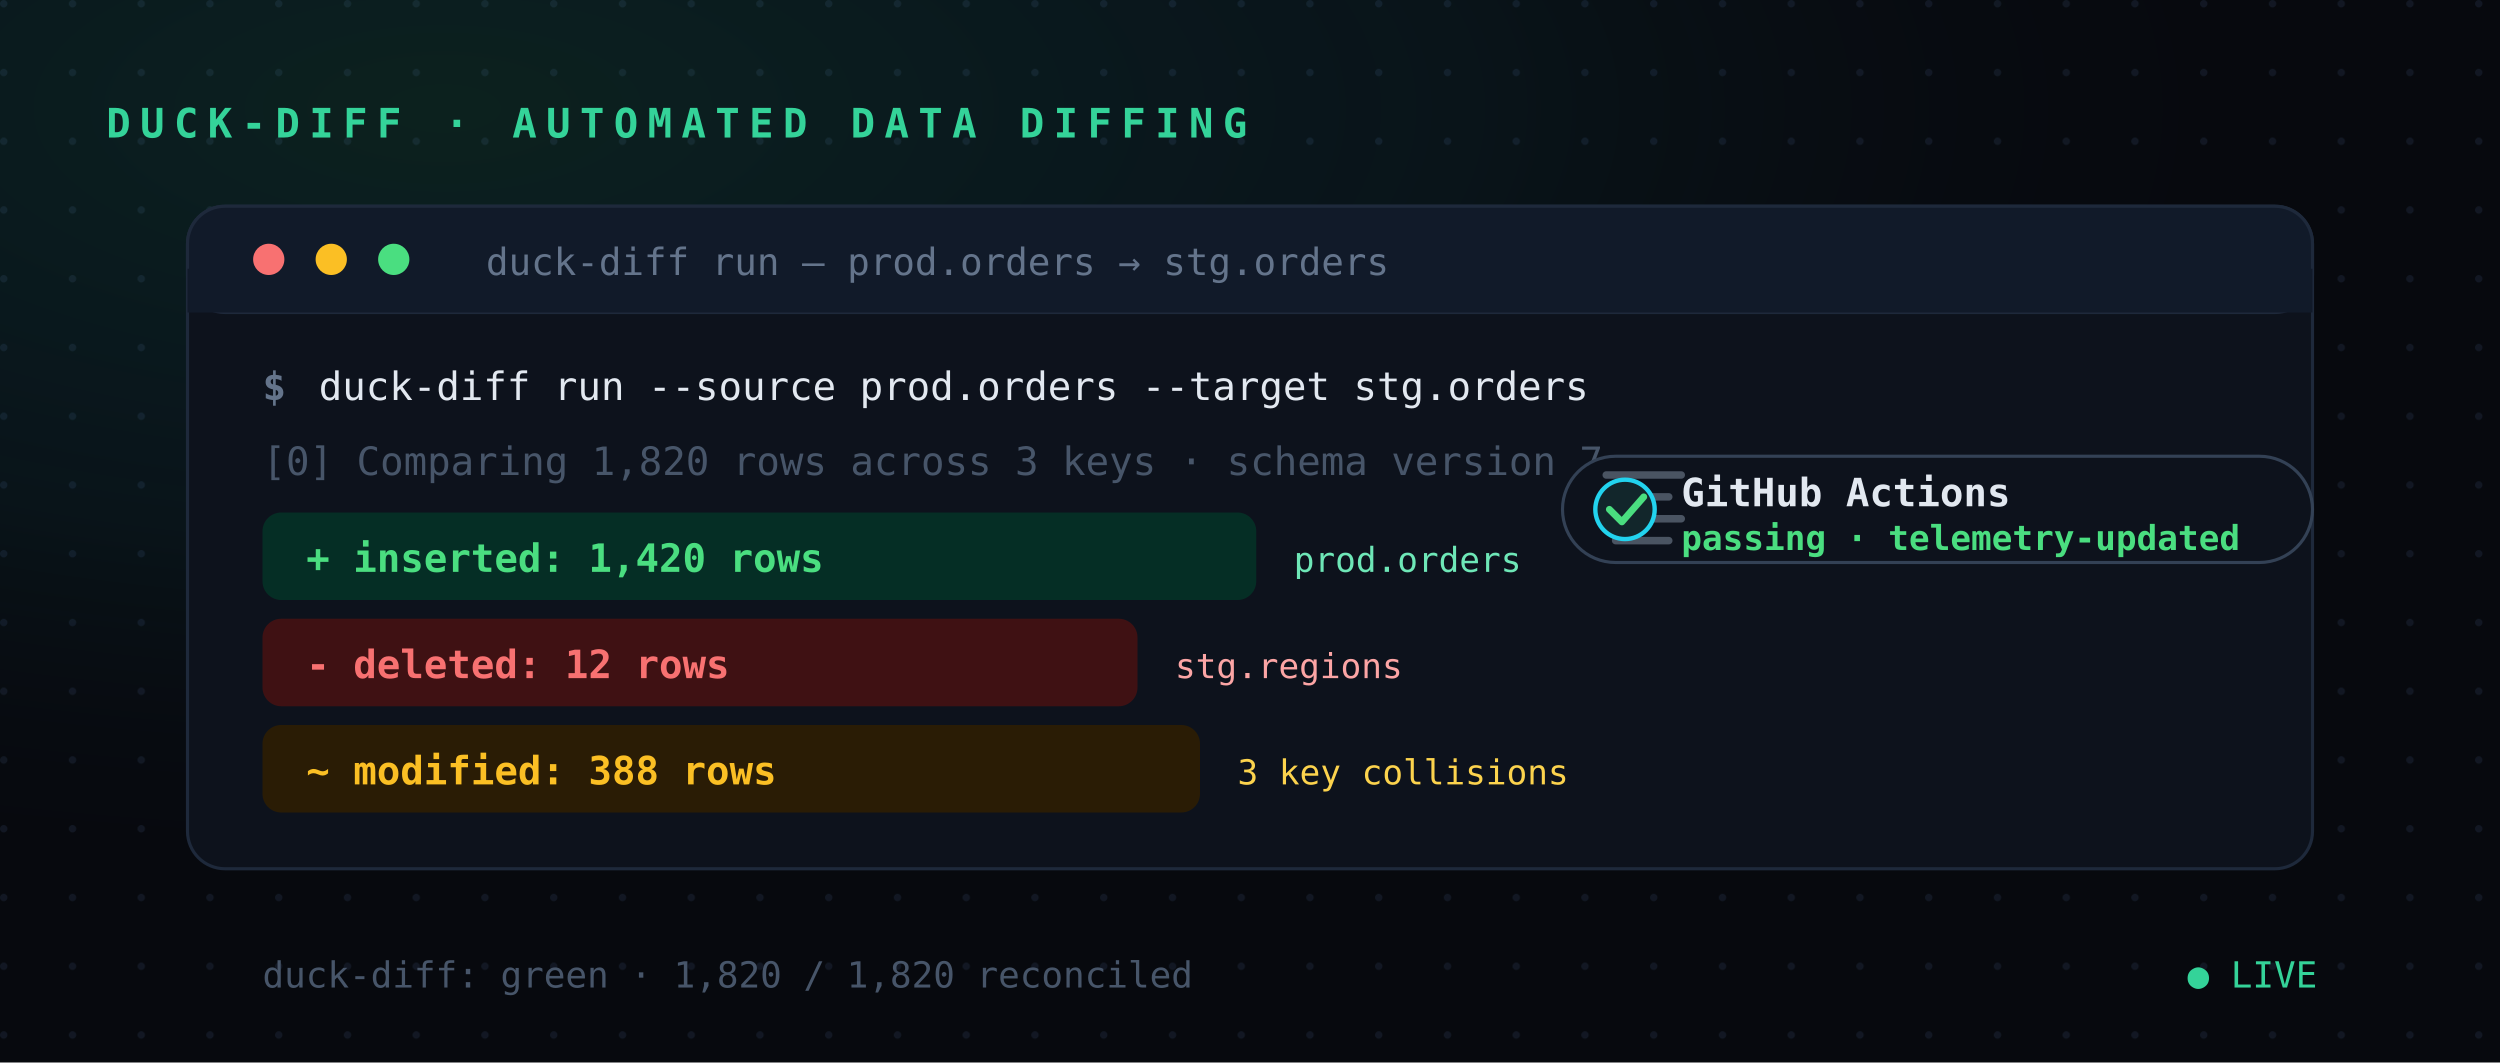
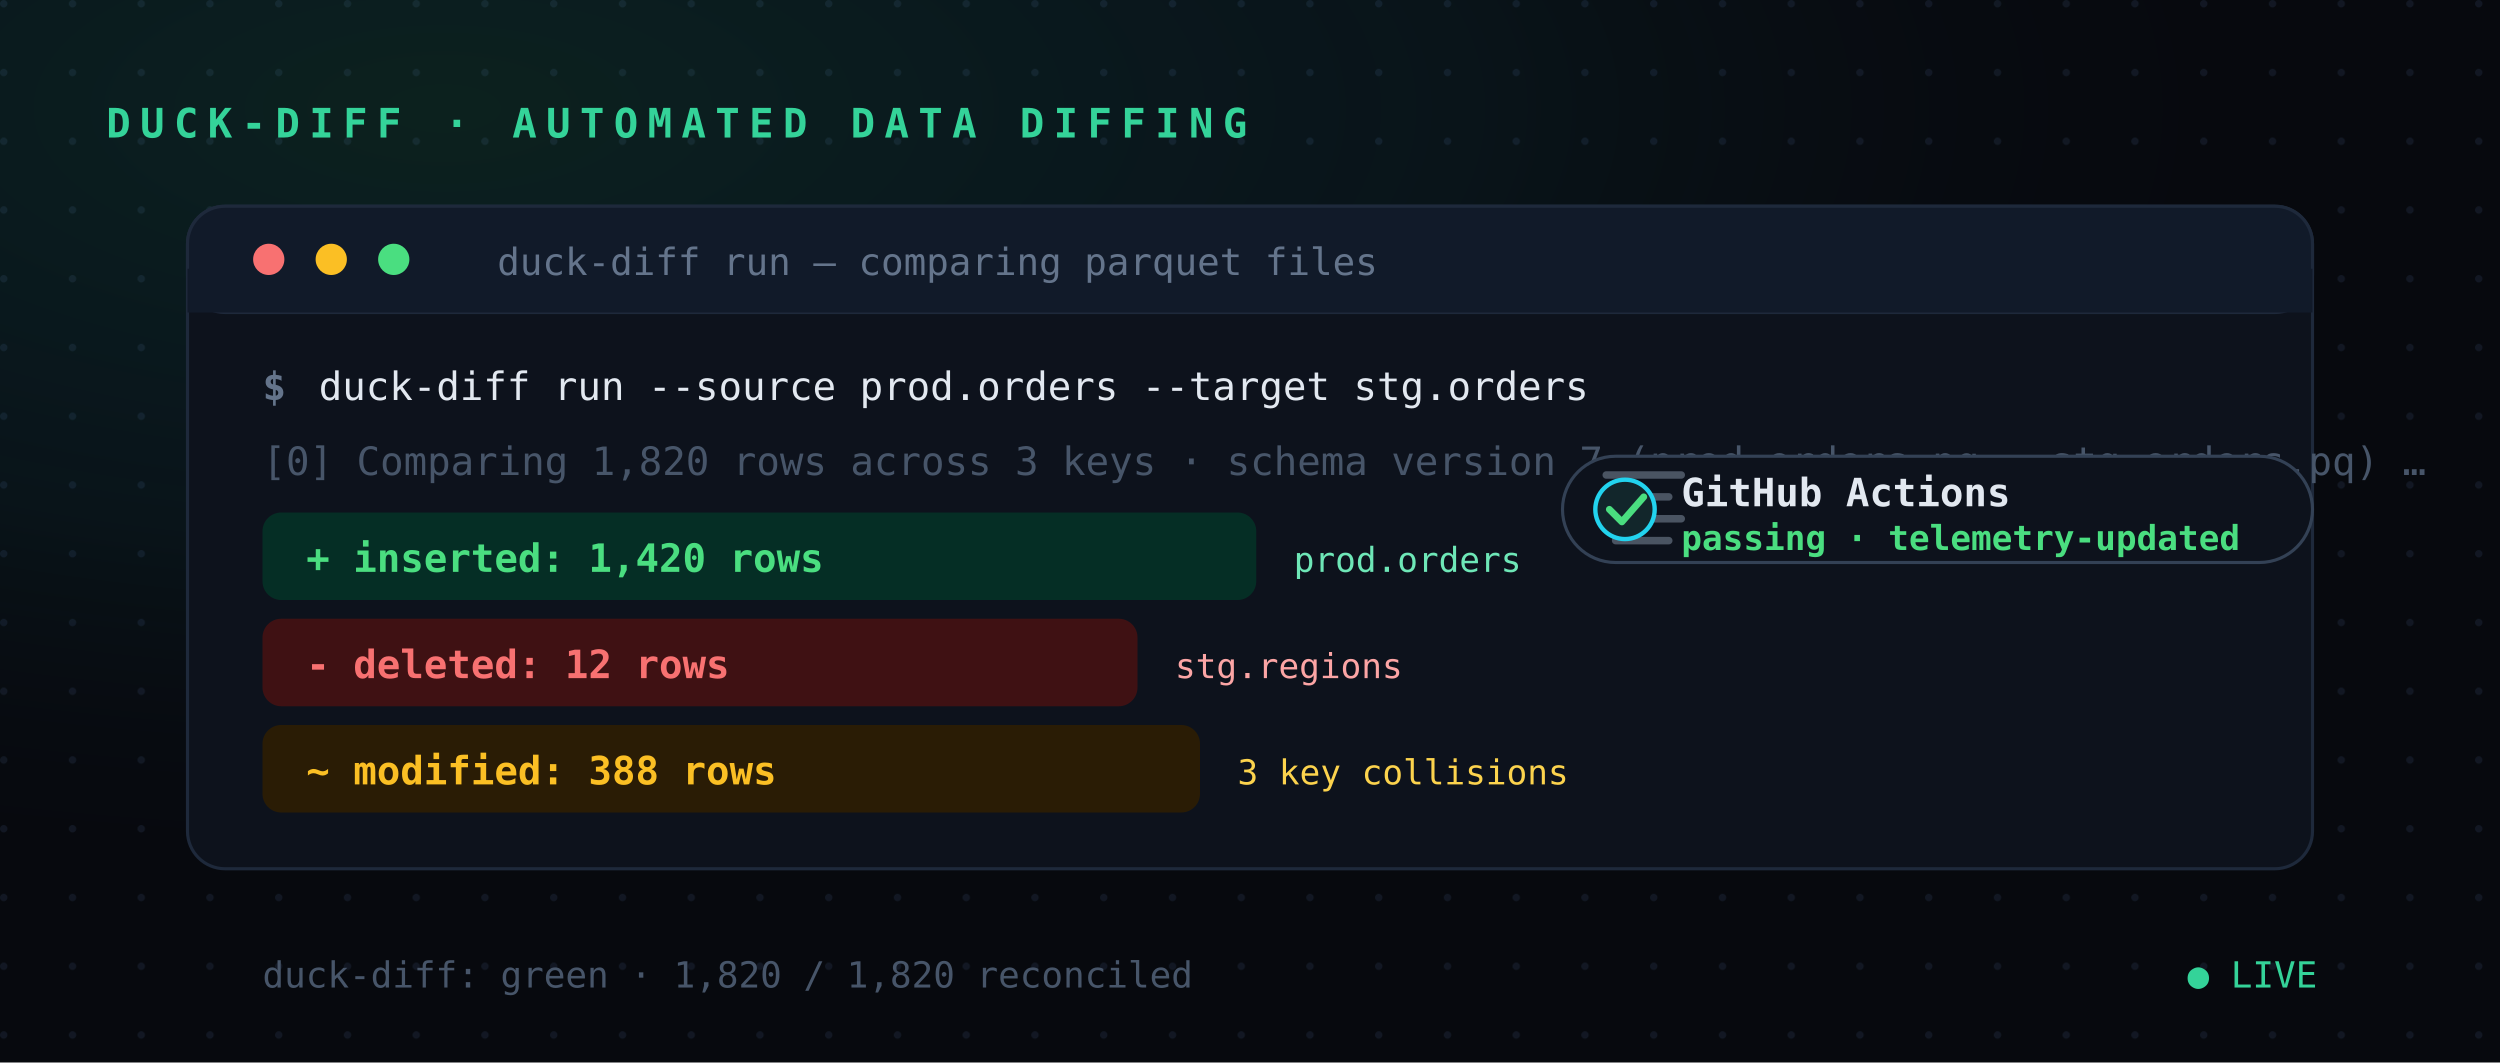
<svg xmlns="http://www.w3.org/2000/svg" viewBox="0 0 800 340" font-family="'JetBrains Mono', ui-monospace, monospace">
  <defs>
    <pattern id="bg-dots" width="22" height="22" patternUnits="userSpaceOnUse">
      <circle cx="1.2" cy="1.2" r="1.2" fill="#1e293b" opacity="0.45" />
    </pattern>
    <radialGradient id="ambience" cx="18%" cy="10%" r="75%">
      <stop offset="0%" stop-color="#34d399" stop-opacity="0.12" />
      <stop offset="55%" stop-color="#22d3ee" stop-opacity="0.05" />
      <stop offset="100%" stop-color="#07090e" stop-opacity="0" />
    </radialGradient>
    <linearGradient id="topline" x1="0" y1="0" x2="1" y2="0">
      <stop offset="0%" stop-color="#22d3ee" stop-opacity="0" />
      <stop offset="50%" stop-color="#22d3ee" stop-opacity="0.5" />
      <stop offset="100%" stop-color="#22d3ee" stop-opacity="0" />
    </linearGradient>
  </defs>
  <rect width="800" height="340" fill="#07090e" />
  <rect width="800" height="340" fill="url(#bg-dots)" />
  <rect width="800" height="340" fill="url(#ambience)" />
  <text x="34" y="44" fill="#34d399" font-size="13" font-weight="600" letter-spacing="3">DUCK-DIFF · AUTOMATED DATA DIFFING</text>
  <rect x="60" y="66" width="680" height="212" rx="12" fill="#0d121c" stroke="#1e293b" />
  <rect x="60" y="66" width="680" height="34" rx="12" fill="#111a29" stroke="#1e293b" />
  <rect x="60" y="86" width="680" height="14" fill="#111a29" />
  <circle cx="86" cy="83" r="5" fill="#f87171" />
  <circle cx="106" cy="83" r="5" fill="#fbbf24" />
  <circle cx="126" cy="83" r="5" fill="#4ade80" />
-   <text x="300" y="88" fill="#64748b" font-size="12" text-anchor="middle">duck-diff run — prod.orders → stg.orders</text>
+   <text x="300" y="88" fill="#64748b" font-size="12" text-anchor="middle">duck-diff run — comparing parquet files</text>
  <text x="84" y="128" fill="#64748b" font-size="12.5" font-weight="600">$</text>
  <text x="102" y="128" fill="#e2e8f0" font-size="12.5">duck-diff run --source prod.orders --target stg.orders</text>
-   <text x="84" y="152" fill="#475569" font-size="12.5">[0] Comparing 1,820 rows across 3 keys · schema version 7 …</text>
+   <text x="84" y="152" fill="#475569" font-size="12.5">[0] Comparing 1,820 rows across 3 keys · schema version 7 (prod.orders.pq → stg.orders.pq) …</text>
  <rect x="84" y="164" width="318" height="28" rx="6" fill="#052e25" />
  <text x="98" y="183" fill="#4ade80" font-size="12.5" font-weight="700">+ inserted: 1,420 rows</text>
  <text x="414" y="183" fill="#6ee7b7" font-size="11">prod.orders</text>
  <rect x="84" y="198" width="280" height="28" rx="6" fill="#3f1113" />
  <text x="98" y="217" fill="#f87171" font-size="12.5" font-weight="700">- deleted: 12 rows</text>
  <text x="376" y="217" fill="#fca5a5" font-size="11">stg.regions</text>
  <rect x="84" y="232" width="300" height="28" rx="6" fill="#2a1c05" />
  <text x="98" y="251" fill="#fbbf24" font-size="12.5" font-weight="700">~ modified: 388 rows</text>
  <text x="396" y="251" fill="#fcd34d" font-size="11">3 key collisions</text>
  <g>
    <rect x="500" y="146" width="240" height="34" rx="17" fill="#0d121c" stroke="#334155" />
    <g stroke="#94a3b8" stroke-width="2.4" fill="none" stroke-linecap="round">
      <path d="M514 152h24" opacity="0.45" />
      <path d="M517 159h17" opacity="0.45" />
      <path d="M514 166h24" opacity="0.45" />
      <path d="M517 173h17" opacity="0.45" />
    </g>
    <circle cx="520" cy="163" r="9.5" fill="#12262b" stroke="#22d3ee" stroke-width="1.4" />
    <path d="M515 163 l4 4 l7 -8" stroke="#4ade80" stroke-width="2.2" fill="none" stroke-linecap="round" stroke-linejoin="round" />
    <text x="538" y="162" fill="#e2e8f0" font-size="12.5" font-weight="600">GitHub Actions</text>
    <text x="538" y="176" fill="#4ade80" font-size="11" font-weight="600">passing · telemetry-updated</text>
  </g>
  <line x1="60" y1="292" x2="740" y2="292" stroke="url(#topline)" stroke-width="1.5" />
  <text x="84" y="316" fill="#475569" font-size="11.5">duck-diff: green · 1,820 / 1,820 reconciled</text>
  <text x="700" y="316" fill="#34d399" font-size="11.5">● LIVE</text>
</svg>
